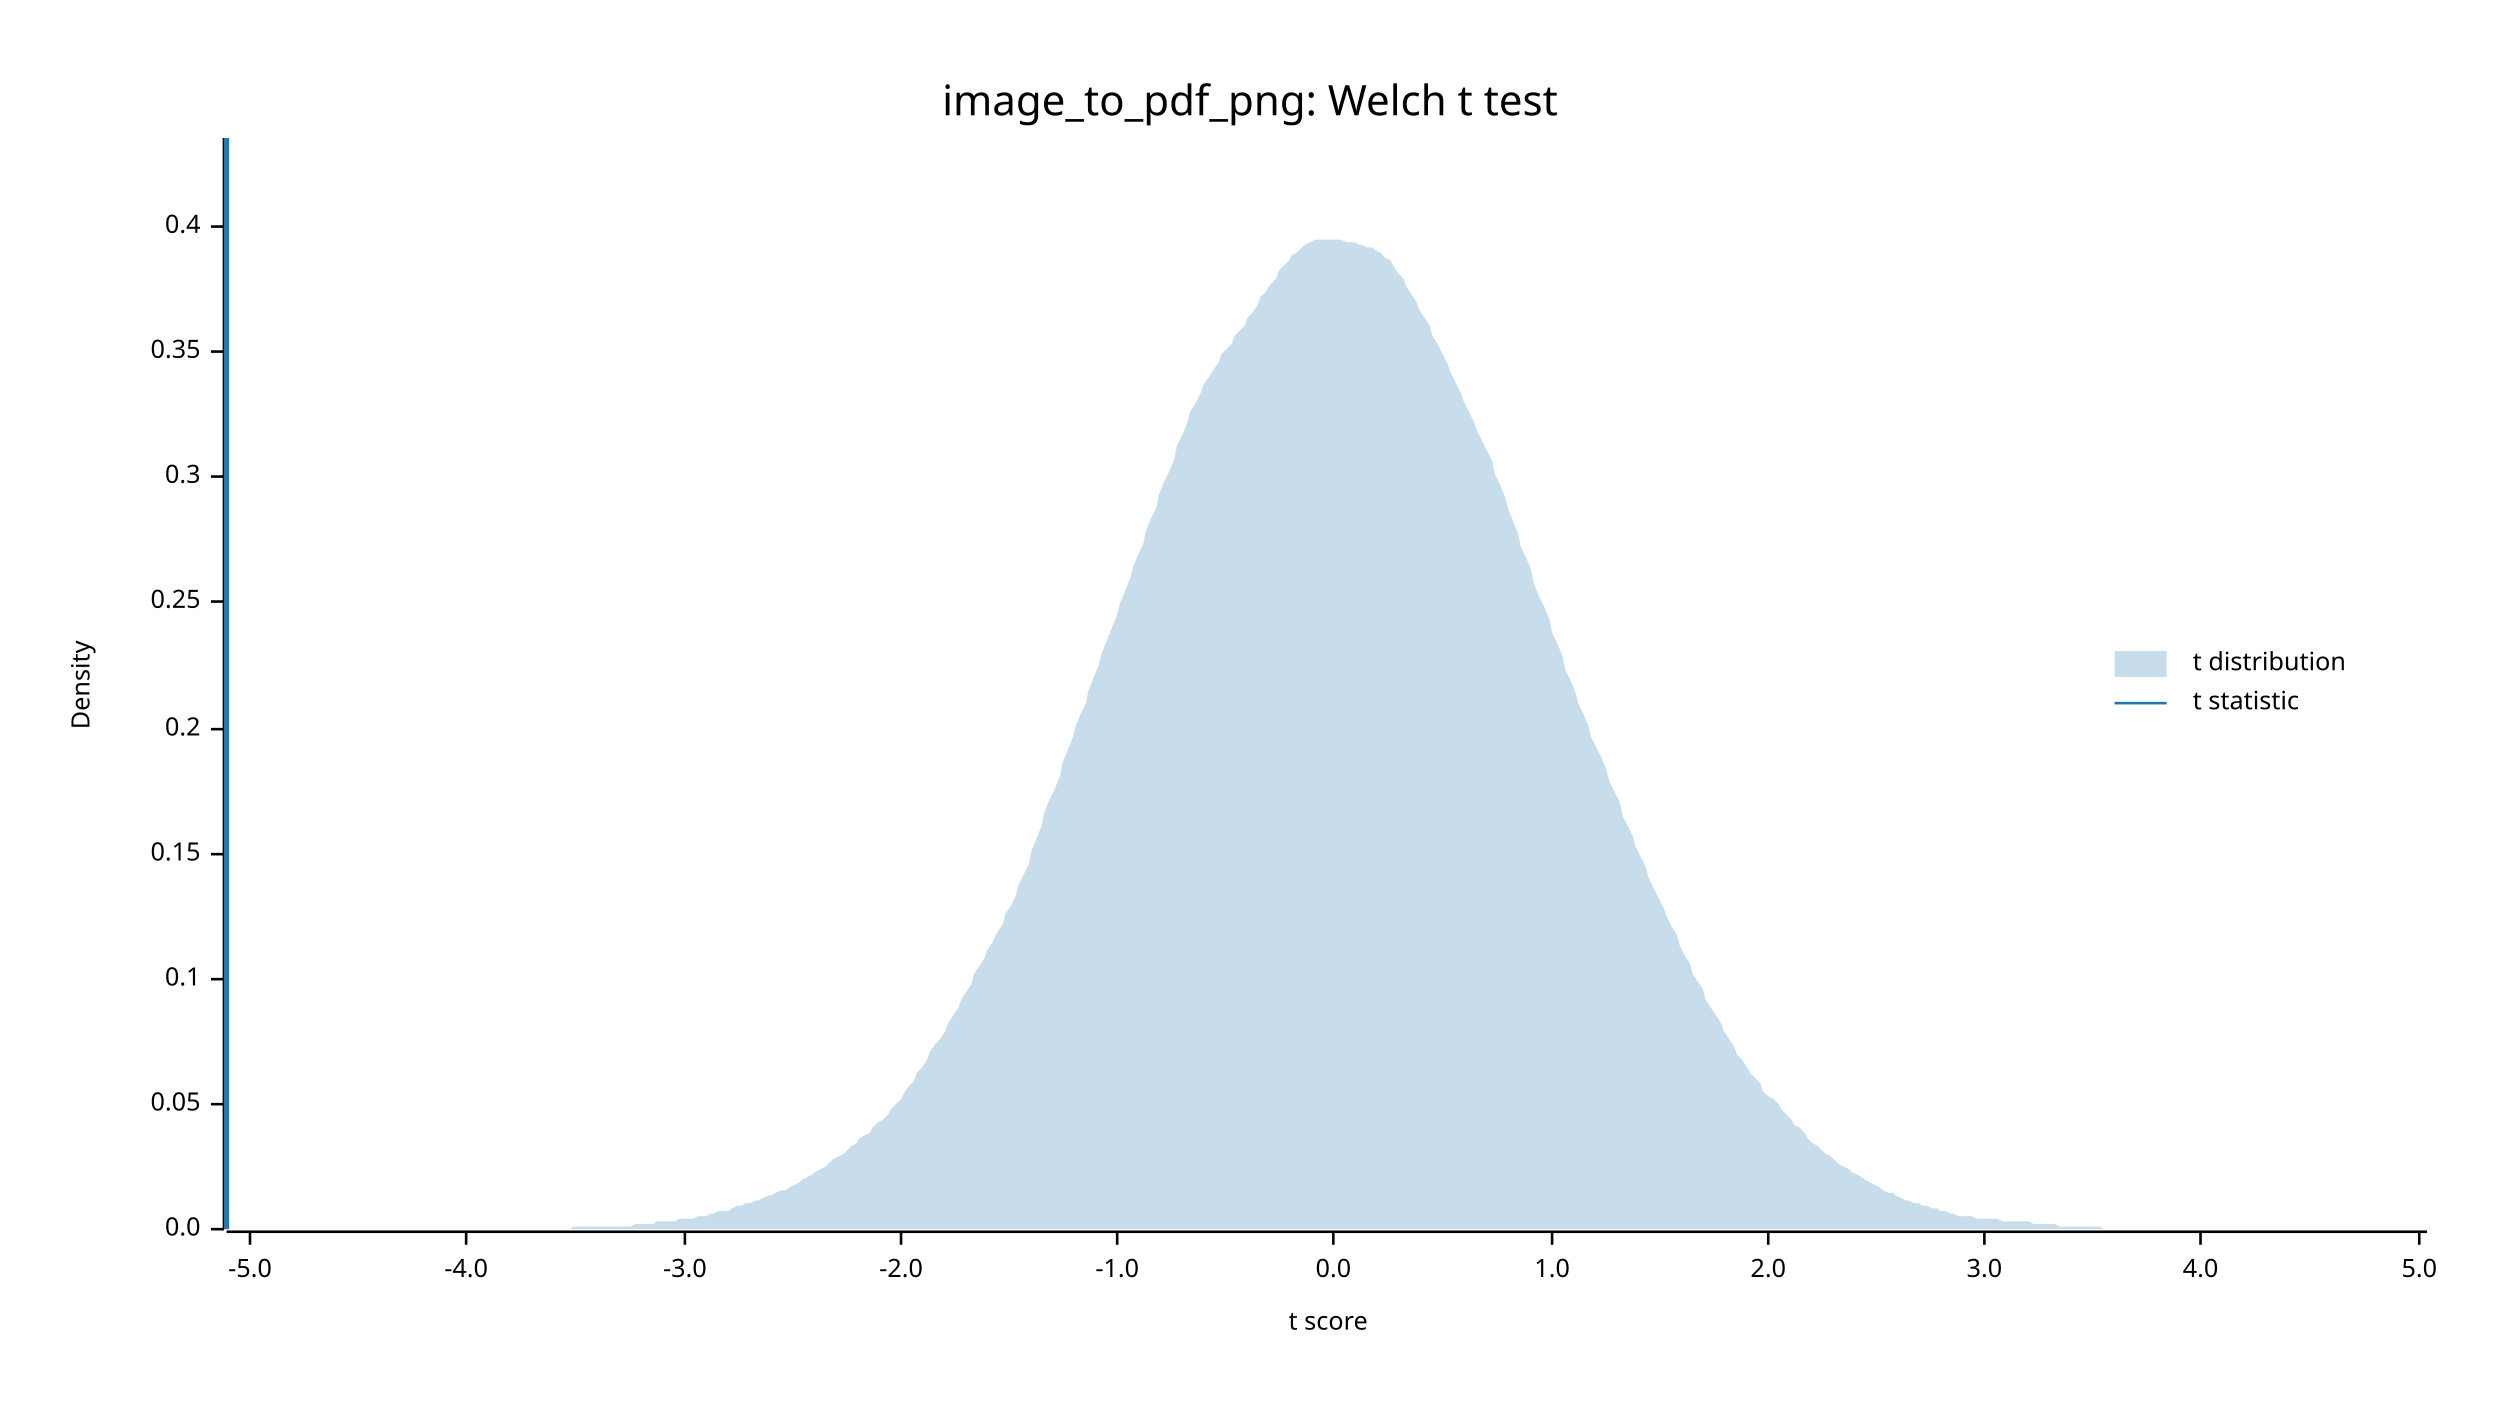
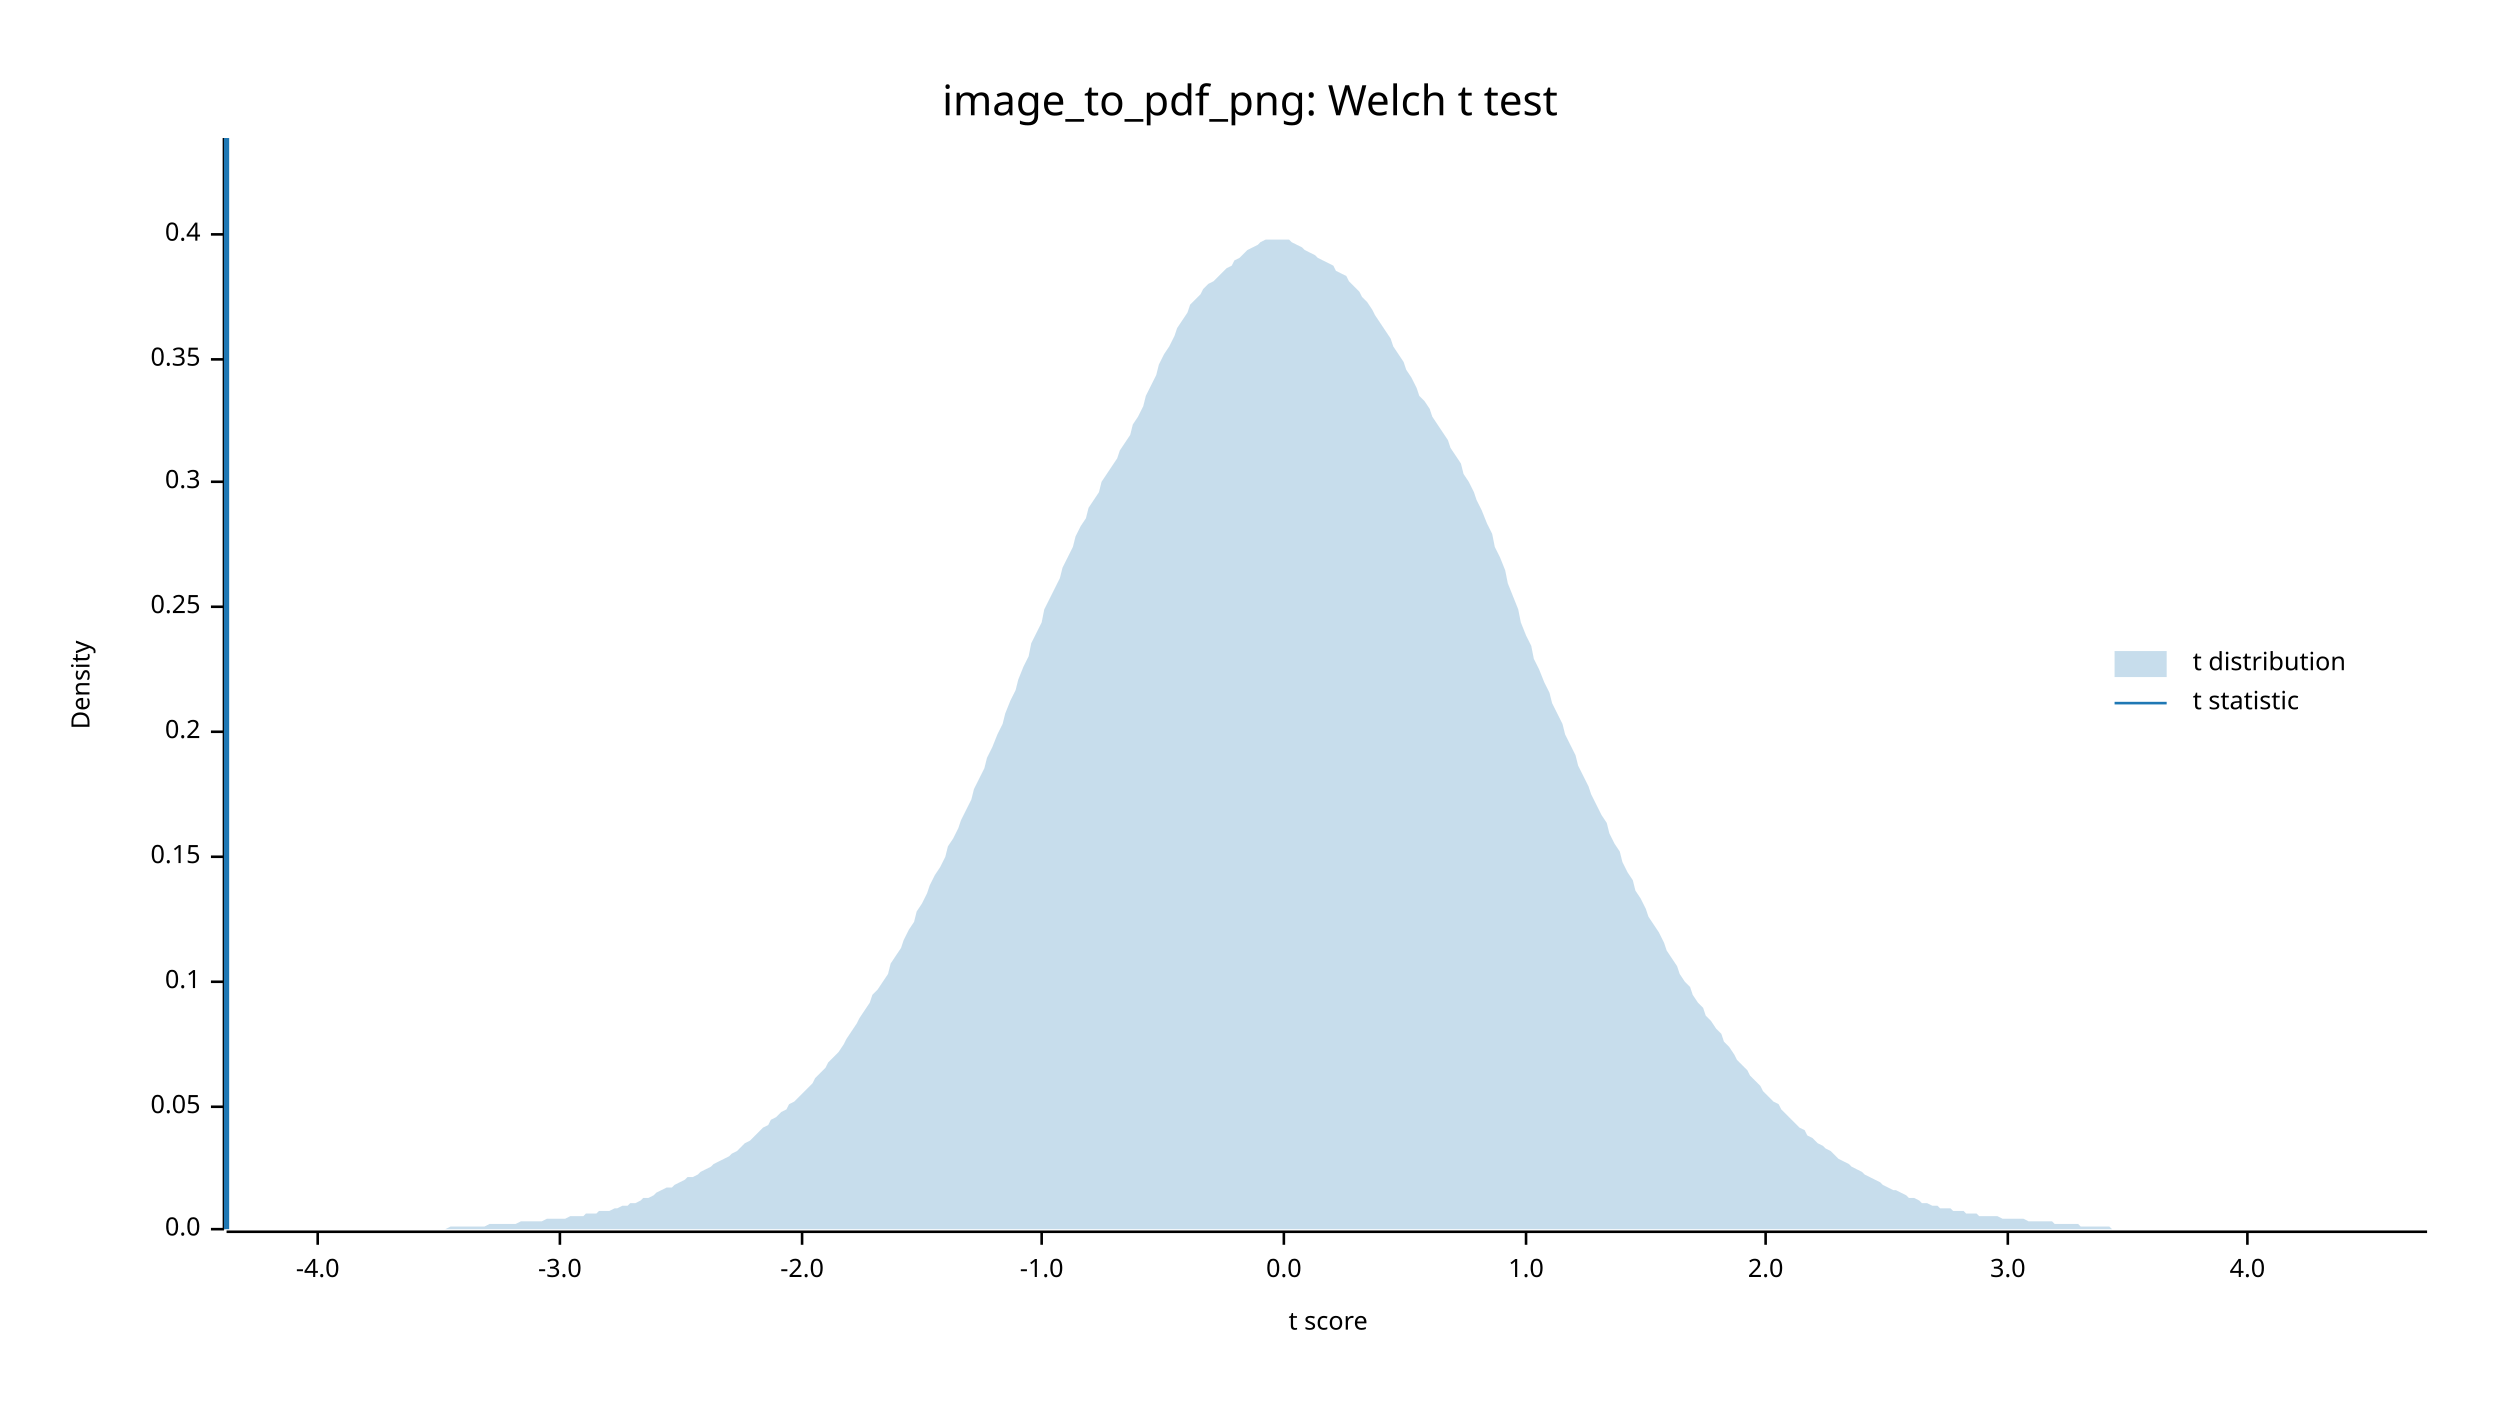
<svg xmlns="http://www.w3.org/2000/svg" width="960" height="540" viewBox="0 0 960 540">
  <text x="480" y="32" dy="0.76em" text-anchor="middle" font-family="sans-serif" font-size="16.129" opacity="1" fill="#000000">
image_to_pdf_png: Welch t test
</text>
  <text x="27" y="263" dy="0.76em" text-anchor="middle" font-family="sans-serif" font-size="9.677" opacity="1" fill="#000000" transform="rotate(270, 27, 263)">
Density
</text>
  <text x="510" y="513" dy="-0.5ex" text-anchor="middle" font-family="sans-serif" font-size="9.677" opacity="1" fill="#000000">
t score
</text>
  <polyline fill="none" opacity="1" stroke="#000000" stroke-width="1" points="86,53 86,472 " />
  <text x="77" y="472" dy="0.5ex" text-anchor="end" font-family="sans-serif" font-size="9.677" opacity="1" fill="#000000">
0.0
</text>
  <polyline fill="none" opacity="1" stroke="#000000" stroke-width="1" points="81,472 86,472 " />
-   <text x="77" y="424" dy="0.5ex" text-anchor="end" font-family="sans-serif" font-size="9.677" opacity="1" fill="#000000">
+   <text x="77" y="425" dy="0.5ex" text-anchor="end" font-family="sans-serif" font-size="9.677" opacity="1" fill="#000000">
0.05
</text>
-   <polyline fill="none" opacity="1" stroke="#000000" stroke-width="1" points="81,424 86,424 " />
-   <text x="77" y="376" dy="0.5ex" text-anchor="end" font-family="sans-serif" font-size="9.677" opacity="1" fill="#000000">
+   <polyline fill="none" opacity="1" stroke="#000000" stroke-width="1" points="81,425 86,425 " />
+   <text x="77" y="377" dy="0.5ex" text-anchor="end" font-family="sans-serif" font-size="9.677" opacity="1" fill="#000000">
0.1
</text>
-   <polyline fill="none" opacity="1" stroke="#000000" stroke-width="1" points="81,376 86,376 " />
-   <text x="77" y="328" dy="0.5ex" text-anchor="end" font-family="sans-serif" font-size="9.677" opacity="1" fill="#000000">
+   <polyline fill="none" opacity="1" stroke="#000000" stroke-width="1" points="81,377 86,377 " />
+   <text x="77" y="329" dy="0.5ex" text-anchor="end" font-family="sans-serif" font-size="9.677" opacity="1" fill="#000000">
0.15
</text>
-   <polyline fill="none" opacity="1" stroke="#000000" stroke-width="1" points="81,328 86,328 " />
-   <text x="77" y="280" dy="0.5ex" text-anchor="end" font-family="sans-serif" font-size="9.677" opacity="1" fill="#000000">
+   <polyline fill="none" opacity="1" stroke="#000000" stroke-width="1" points="81,329 86,329 " />
+   <text x="77" y="281" dy="0.5ex" text-anchor="end" font-family="sans-serif" font-size="9.677" opacity="1" fill="#000000">
0.2
</text>
-   <polyline fill="none" opacity="1" stroke="#000000" stroke-width="1" points="81,280 86,280 " />
-   <text x="77" y="231" dy="0.5ex" text-anchor="end" font-family="sans-serif" font-size="9.677" opacity="1" fill="#000000">
+   <polyline fill="none" opacity="1" stroke="#000000" stroke-width="1" points="81,281 86,281 " />
+   <text x="77" y="233" dy="0.5ex" text-anchor="end" font-family="sans-serif" font-size="9.677" opacity="1" fill="#000000">
0.25
</text>
-   <polyline fill="none" opacity="1" stroke="#000000" stroke-width="1" points="81,231 86,231 " />
-   <text x="77" y="183" dy="0.5ex" text-anchor="end" font-family="sans-serif" font-size="9.677" opacity="1" fill="#000000">
+   <polyline fill="none" opacity="1" stroke="#000000" stroke-width="1" points="81,233 86,233 " />
+   <text x="77" y="185" dy="0.5ex" text-anchor="end" font-family="sans-serif" font-size="9.677" opacity="1" fill="#000000">
0.3
</text>
-   <polyline fill="none" opacity="1" stroke="#000000" stroke-width="1" points="81,183 86,183 " />
-   <text x="77" y="135" dy="0.5ex" text-anchor="end" font-family="sans-serif" font-size="9.677" opacity="1" fill="#000000">
+   <polyline fill="none" opacity="1" stroke="#000000" stroke-width="1" points="81,185 86,185 " />
+   <text x="77" y="138" dy="0.5ex" text-anchor="end" font-family="sans-serif" font-size="9.677" opacity="1" fill="#000000">
0.35
</text>
-   <polyline fill="none" opacity="1" stroke="#000000" stroke-width="1" points="81,135 86,135 " />
-   <text x="77" y="87" dy="0.5ex" text-anchor="end" font-family="sans-serif" font-size="9.677" opacity="1" fill="#000000">
+   <polyline fill="none" opacity="1" stroke="#000000" stroke-width="1" points="81,138 86,138 " />
+   <text x="77" y="90" dy="0.5ex" text-anchor="end" font-family="sans-serif" font-size="9.677" opacity="1" fill="#000000">
0.4
</text>
-   <polyline fill="none" opacity="1" stroke="#000000" stroke-width="1" points="81,87 86,87 " />
+   <polyline fill="none" opacity="1" stroke="#000000" stroke-width="1" points="81,90 86,90 " />
  <polyline fill="none" opacity="1" stroke="#000000" stroke-width="1" points="87,473 932,473 " />
-   <text x="96" y="483" dy="0.76em" text-anchor="middle" font-family="sans-serif" font-size="9.677" opacity="1" fill="#000000">
- -5.0
- </text>
-   <polyline fill="none" opacity="1" stroke="#000000" stroke-width="1" points="96,473 96,478 " />
-   <text x="179" y="483" dy="0.76em" text-anchor="middle" font-family="sans-serif" font-size="9.677" opacity="1" fill="#000000">
+   <text x="122" y="483" dy="0.76em" text-anchor="middle" font-family="sans-serif" font-size="9.677" opacity="1" fill="#000000">
-4.0
</text>
-   <polyline fill="none" opacity="1" stroke="#000000" stroke-width="1" points="179,473 179,478 " />
-   <text x="263" y="483" dy="0.76em" text-anchor="middle" font-family="sans-serif" font-size="9.677" opacity="1" fill="#000000">
+   <polyline fill="none" opacity="1" stroke="#000000" stroke-width="1" points="122,473 122,478 " />
+   <text x="215" y="483" dy="0.76em" text-anchor="middle" font-family="sans-serif" font-size="9.677" opacity="1" fill="#000000">
-3.0
</text>
-   <polyline fill="none" opacity="1" stroke="#000000" stroke-width="1" points="263,473 263,478 " />
-   <text x="346" y="483" dy="0.76em" text-anchor="middle" font-family="sans-serif" font-size="9.677" opacity="1" fill="#000000">
+   <polyline fill="none" opacity="1" stroke="#000000" stroke-width="1" points="215,473 215,478 " />
+   <text x="308" y="483" dy="0.76em" text-anchor="middle" font-family="sans-serif" font-size="9.677" opacity="1" fill="#000000">
-2.0
</text>
-   <polyline fill="none" opacity="1" stroke="#000000" stroke-width="1" points="346,473 346,478 " />
-   <text x="429" y="483" dy="0.76em" text-anchor="middle" font-family="sans-serif" font-size="9.677" opacity="1" fill="#000000">
+   <polyline fill="none" opacity="1" stroke="#000000" stroke-width="1" points="308,473 308,478 " />
+   <text x="400" y="483" dy="0.76em" text-anchor="middle" font-family="sans-serif" font-size="9.677" opacity="1" fill="#000000">
-1.0
</text>
-   <polyline fill="none" opacity="1" stroke="#000000" stroke-width="1" points="429,473 429,478 " />
-   <text x="512" y="483" dy="0.76em" text-anchor="middle" font-family="sans-serif" font-size="9.677" opacity="1" fill="#000000">
+   <polyline fill="none" opacity="1" stroke="#000000" stroke-width="1" points="400,473 400,478 " />
+   <text x="493" y="483" dy="0.76em" text-anchor="middle" font-family="sans-serif" font-size="9.677" opacity="1" fill="#000000">
0.0
</text>
-   <polyline fill="none" opacity="1" stroke="#000000" stroke-width="1" points="512,473 512,478 " />
-   <text x="596" y="483" dy="0.76em" text-anchor="middle" font-family="sans-serif" font-size="9.677" opacity="1" fill="#000000">
+   <polyline fill="none" opacity="1" stroke="#000000" stroke-width="1" points="493,473 493,478 " />
+   <text x="586" y="483" dy="0.76em" text-anchor="middle" font-family="sans-serif" font-size="9.677" opacity="1" fill="#000000">
1.0
</text>
-   <polyline fill="none" opacity="1" stroke="#000000" stroke-width="1" points="596,473 596,478 " />
-   <text x="679" y="483" dy="0.76em" text-anchor="middle" font-family="sans-serif" font-size="9.677" opacity="1" fill="#000000">
+   <polyline fill="none" opacity="1" stroke="#000000" stroke-width="1" points="586,473 586,478 " />
+   <text x="678" y="483" dy="0.76em" text-anchor="middle" font-family="sans-serif" font-size="9.677" opacity="1" fill="#000000">
2.0
</text>
-   <polyline fill="none" opacity="1" stroke="#000000" stroke-width="1" points="679,473 679,478 " />
-   <text x="762" y="483" dy="0.76em" text-anchor="middle" font-family="sans-serif" font-size="9.677" opacity="1" fill="#000000">
+   <polyline fill="none" opacity="1" stroke="#000000" stroke-width="1" points="678,473 678,478 " />
+   <text x="771" y="483" dy="0.76em" text-anchor="middle" font-family="sans-serif" font-size="9.677" opacity="1" fill="#000000">
3.0
</text>
-   <polyline fill="none" opacity="1" stroke="#000000" stroke-width="1" points="762,473 762,478 " />
-   <text x="845" y="483" dy="0.76em" text-anchor="middle" font-family="sans-serif" font-size="9.677" opacity="1" fill="#000000">
+   <polyline fill="none" opacity="1" stroke="#000000" stroke-width="1" points="771,473 771,478 " />
+   <text x="863" y="483" dy="0.76em" text-anchor="middle" font-family="sans-serif" font-size="9.677" opacity="1" fill="#000000">
4.0
</text>
-   <polyline fill="none" opacity="1" stroke="#000000" stroke-width="1" points="845,473 845,478 " />
-   <text x="929" y="483" dy="0.76em" text-anchor="middle" font-family="sans-serif" font-size="9.677" opacity="1" fill="#000000">
- 5.0
- </text>
-   <polyline fill="none" opacity="1" stroke="#000000" stroke-width="1" points="929,473 929,478 " />
-   <polygon opacity="0.25" fill="#1F78B4" points="87,472 88,472 90,472 92,472 93,472 95,472 97,472 98,472 100,472 102,472 103,472 105,472 107,472 109,472 110,472 112,472 114,472 115,472 117,472 119,472 120,472 122,472 124,472 125,472 127,472 129,472 131,472 132,472 134,472 136,472 137,472 139,472 141,472 142,472 144,472 146,472 147,472 149,472 151,472 153,472 154,472 156,472 158,472 159,472 161,472 163,472 164,472 166,472 168,472 169,472 171,472 173,472 175,472 176,472 178,472 180,472 181,472 183,472 185,472 186,472 188,472 190,472 191,472 193,472 195,472 197,472 198,472 200,472 202,472 203,472 205,472 207,472 208,472 210,472 212,472 214,472 215,472 217,472 219,472 220,471 222,471 224,471 225,471 227,471 229,471 230,471 232,471 234,471 236,471 237,471 239,471 241,471 242,471 244,470 246,470 247,470 249,470 251,470 252,469 254,469 256,469 258,469 259,469 261,468 263,468 264,468 266,468 268,467 269,467 271,467 273,466 274,466 276,465 278,465 280,465 281,464 283,463 285,463 286,462 288,462 290,461 291,461 293,460 295,459 296,459 298,458 300,457 302,457 303,456 305,455 307,454 308,453 310,452 312,451 313,450 315,449 317,448 318,447 320,445 322,444 324,443 325,442 327,440 329,439 330,437 332,436 334,435 335,433 337,431 339,430 341,428 342,426 344,424 346,422 347,420 349,417 351,415 352,412 354,410 356,407 357,404 359,401 361,399 363,396 364,393 366,390 368,387 369,384 371,381 373,378 374,374 376,371 378,368 379,365 381,362 383,358 385,355 386,351 388,348 390,344 391,340 393,336 395,332 396,327 398,322 400,317 401,312 403,307 405,303 407,298 408,293 410,288 412,283 413,279 415,274 417,270 418,265 420,260 422,255 423,251 425,246 427,241 429,236 430,232 432,227 434,222 435,218 437,213 439,209 440,204 442,199 444,195 445,190 447,185 449,181 451,176 452,171 454,167 456,162 457,158 459,155 461,151 462,148 464,145 466,142 468,139 469,136 471,134 473,132 474,129 476,127 478,125 479,122 481,120 483,117 484,114 486,112 488,109 490,107 491,104 493,102 495,100 496,98 498,97 500,95 501,94 503,93 505,92 506,92 508,92 510,92 512,92 513,92 515,92 517,93 518,93 520,93 522,94 523,94 525,95 527,95 528,96 530,97 532,99 534,100 535,102 537,105 539,107 540,110 542,113 544,116 545,119 547,122 549,125 550,129 552,132 554,136 556,140 557,143 559,147 561,151 562,154 564,158 566,162 567,165 569,169 571,173 573,177 574,182 576,186 578,191 579,195 581,200 583,205 584,210 586,214 588,219 589,224 591,229 593,233 595,238 596,243 598,247 600,252 601,257 603,261 605,266 606,270 608,274 610,279 611,283 613,287 615,291 617,296 618,300 620,304 622,308 623,313 625,317 627,321 628,325 630,329 632,333 633,337 635,341 637,345 639,349 640,352 642,356 644,359 645,363 647,367 649,370 650,374 652,377 654,380 655,384 657,387 659,390 661,393 662,396 664,399 666,402 667,405 669,407 671,410 672,412 674,414 676,416 677,419 679,421 681,422 683,424 684,426 686,428 688,430 689,432 691,433 693,435 694,437 696,439 698,440 700,442 701,443 703,444 705,446 706,447 708,448 710,449 711,450 713,451 715,452 716,453 718,454 720,455 722,456 723,457 725,458 727,458 728,459 730,460 732,461 733,461 735,462 737,462 738,463 740,463 742,464 744,464 745,465 747,465 749,466 750,466 752,467 754,467 755,467 757,467 759,468 760,468 762,468 764,468 766,468 767,468 769,469 771,469 772,469 774,469 776,469 777,469 779,469 781,470 782,470 784,470 786,470 788,470 789,470 791,471 793,471 794,471 796,471 798,471 799,471 801,471 803,471 804,471 806,471 808,472 810,472 811,472 813,472 815,472 816,472 818,472 820,472 821,472 823,472 825,472 827,472 828,472 830,472 832,472 833,472 835,472 837,472 838,472 840,472 842,472 843,472 845,472 847,472 849,472 850,472 852,472 854,472 855,472 857,472 859,472 860,472 862,472 864,472 865,472 867,472 869,472 871,472 872,472 874,472 876,472 877,472 879,472 881,472 882,472 884,472 886,472 887,472 889,472 891,472 893,472 894,472 896,472 898,472 899,472 901,472 903,472 904,472 906,472 908,472 909,472 911,472 913,472 915,472 916,472 918,472 920,472 921,472 923,472 925,472 926,472 928,472 930,472 932,472 932,472 87,472 " />
+   <polyline fill="none" opacity="1" stroke="#000000" stroke-width="1" points="863,473 863,478 " />
+   <polygon opacity="0.25" fill="#1F78B4" points="87,472 88,472 90,472 92,472 93,472 95,472 97,472 98,472 100,472 102,472 103,472 105,472 107,472 109,472 110,472 112,472 114,472 115,472 117,472 119,472 120,472 122,472 124,472 125,472 127,472 129,472 131,472 132,472 134,472 136,472 137,472 139,472 141,472 142,472 144,472 146,472 147,472 149,472 151,472 153,472 154,472 156,472 158,472 159,472 161,472 163,472 164,472 166,472 168,472 169,472 171,472 173,471 175,471 176,471 178,471 180,471 181,471 183,471 185,471 186,471 188,470 190,470 191,470 193,470 195,470 197,470 198,470 200,469 202,469 203,469 205,469 207,469 208,469 210,468 212,468 214,468 215,468 217,468 219,467 220,467 222,467 224,467 225,466 227,466 229,466 230,465 232,465 234,465 236,464 237,464 239,463 241,463 242,462 244,462 246,461 247,460 249,460 251,459 252,458 254,457 256,456 258,456 259,455 261,454 263,453 264,452 266,452 268,451 269,450 271,449 273,448 274,447 276,446 278,445 280,444 281,443 283,442 285,440 286,439 288,438 290,436 291,435 293,433 295,432 296,430 298,429 300,427 302,426 303,424 305,423 307,421 308,420 310,418 312,416 313,414 315,412 317,410 318,408 320,406 322,404 324,401 325,399 327,396 329,393 330,391 332,388 334,385 335,382 337,380 339,377 341,374 342,370 344,367 346,364 347,361 349,357 351,354 352,350 354,347 356,343 357,340 359,336 361,333 363,329 364,325 366,322 368,318 369,315 371,311 373,307 374,303 376,299 378,295 379,291 381,287 383,282 385,278 386,274 388,269 390,265 391,261 393,256 395,252 396,247 398,243 400,239 401,234 403,230 405,226 407,222 408,218 410,214 412,210 413,206 415,202 417,199 418,195 420,192 422,189 423,185 425,182 427,179 429,176 430,173 432,170 434,167 435,163 437,160 439,156 440,152 442,148 444,144 445,140 447,136 449,133 451,129 452,126 454,123 456,120 457,117 459,115 461,113 462,111 464,109 466,108 468,106 469,105 471,103 473,102 474,100 476,99 478,97 479,96 481,95 483,94 484,93 486,92 488,92 490,92 491,92 493,92 495,92 496,93 498,94 500,95 501,96 503,97 505,98 506,99 508,100 510,101 512,102 513,104 515,105 517,106 518,108 520,110 522,112 523,114 525,116 527,119 528,121 530,124 532,127 534,130 535,133 537,136 539,139 540,142 542,145 544,149 545,152 547,154 549,157 550,160 552,163 554,166 556,169 557,172 559,175 561,178 562,182 564,185 566,189 567,192 569,196 571,201 573,205 574,210 576,214 578,219 579,224 581,229 583,234 584,239 586,244 588,248 589,253 591,257 593,262 595,266 596,270 598,274 600,278 601,282 603,286 605,290 606,294 608,298 610,302 611,305 613,309 615,313 617,316 618,320 620,324 622,327 623,331 625,335 627,338 628,342 630,345 632,349 633,352 635,355 637,358 639,362 640,365 642,368 644,371 645,374 647,377 649,379 650,382 652,385 654,387 655,390 657,392 659,395 661,397 662,400 664,402 666,405 667,407 669,409 671,411 672,413 674,415 676,417 677,419 679,421 681,423 683,424 684,426 686,428 688,430 689,431 691,433 693,434 694,436 696,437 698,439 700,440 701,441 703,442 705,444 706,445 708,446 710,447 711,448 713,449 715,450 716,451 718,452 720,453 722,454 723,455 725,456 727,457 728,457 730,458 732,459 733,460 735,460 737,461 738,462 740,462 742,463 744,463 745,464 747,464 749,464 750,465 752,465 754,465 755,466 757,466 759,466 760,467 762,467 764,467 766,467 767,467 769,468 771,468 772,468 774,468 776,468 777,468 779,469 781,469 782,469 784,469 786,469 788,469 789,470 791,470 793,470 794,470 796,470 798,470 799,471 801,471 803,471 804,471 806,471 808,471 810,471 811,472 813,472 815,472 816,472 818,472 820,472 821,472 823,472 825,472 827,472 828,472 830,472 832,472 833,472 835,472 837,472 838,472 840,472 842,472 843,472 845,472 847,472 849,472 850,472 852,472 854,472 855,472 857,472 859,472 860,472 862,472 864,472 865,472 867,472 869,472 871,472 872,472 874,472 876,472 877,472 879,472 881,472 882,472 884,472 886,472 887,472 889,472 891,472 893,472 894,472 896,472 898,472 899,472 901,472 903,472 904,472 906,472 908,472 909,472 911,472 913,472 915,472 916,472 918,472 920,472 921,472 923,472 925,472 926,472 928,472 930,472 932,472 932,472 87,472 " />
  <polyline fill="none" opacity="1" stroke="#1F78B4" stroke-width="2" points="87,472 87,53 " />
  <text x="842" y="250" dy="0.76em" text-anchor="start" font-family="sans-serif" font-size="9.677" opacity="1" fill="#000000">
t distribution
</text>
  <text x="842" y="265" dy="0.76em" text-anchor="start" font-family="sans-serif" font-size="9.677" opacity="1" fill="#000000">
t statistic
</text>
  <rect x="812" y="250" width="20" height="10" opacity="0.25" fill="#1F78B4" stroke="none" />
  <polyline fill="none" opacity="1" stroke="#1F78B4" stroke-width="1" points="812,270 832,270 " />
</svg>
